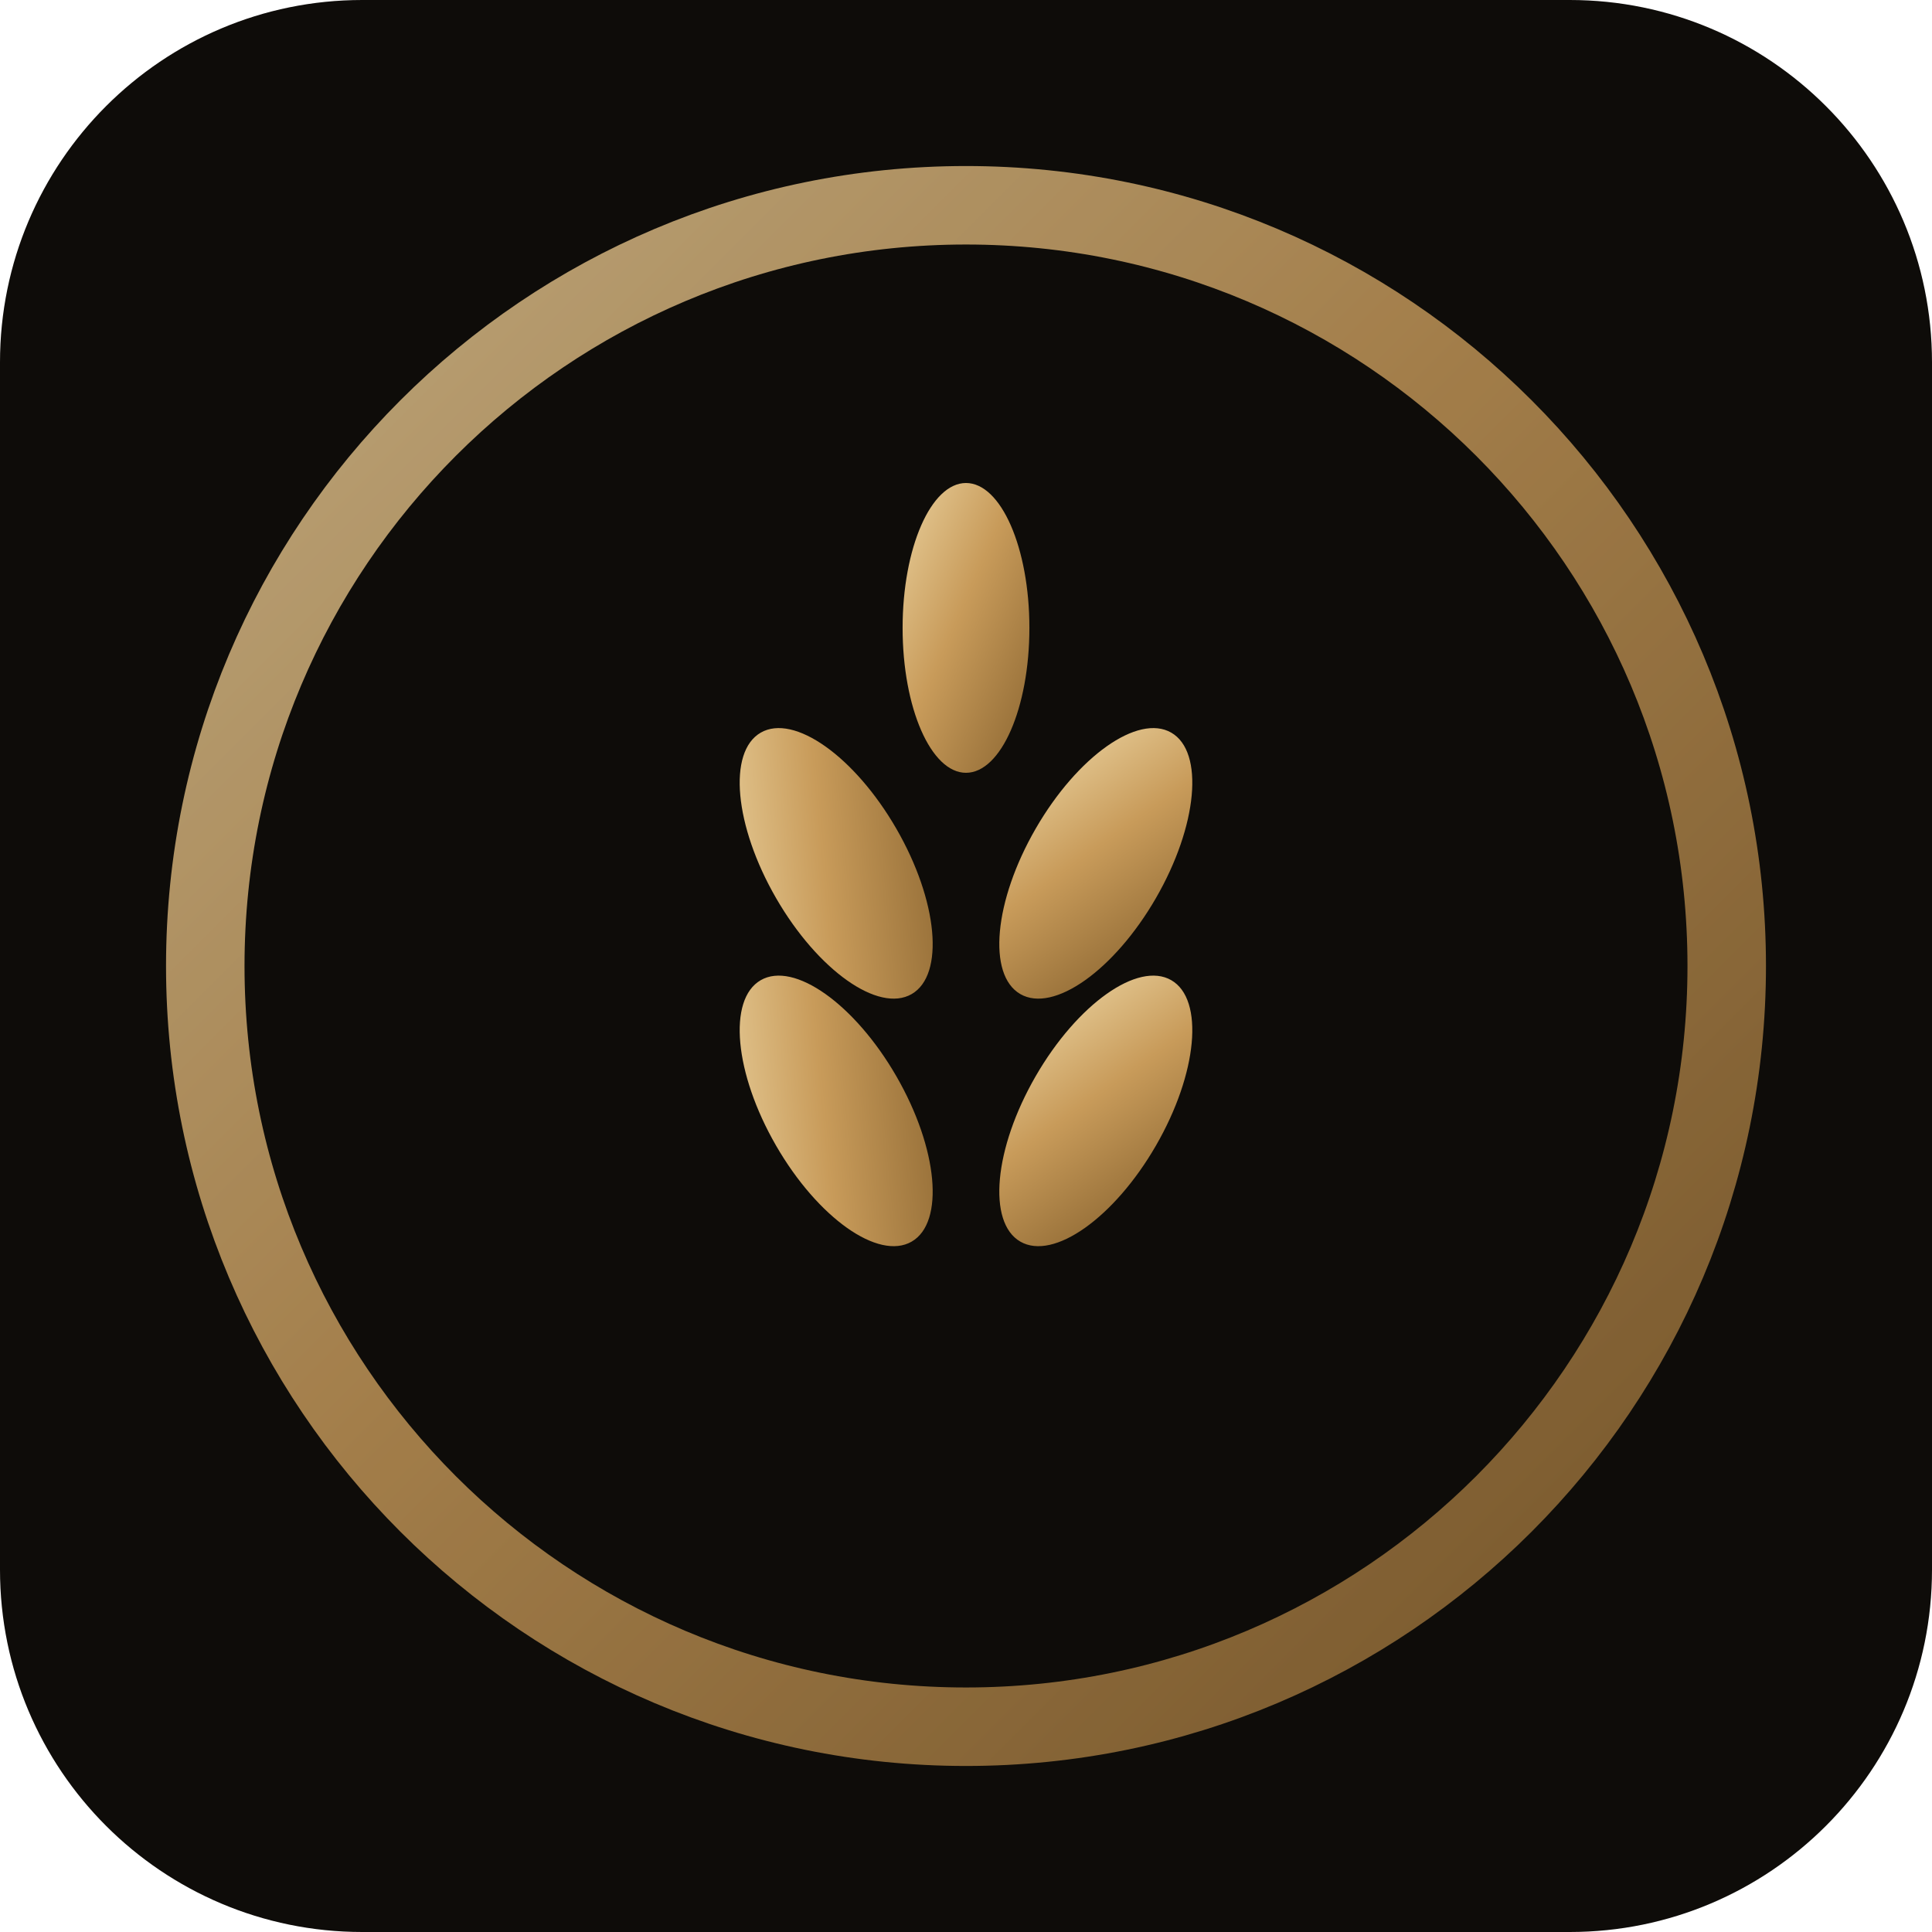
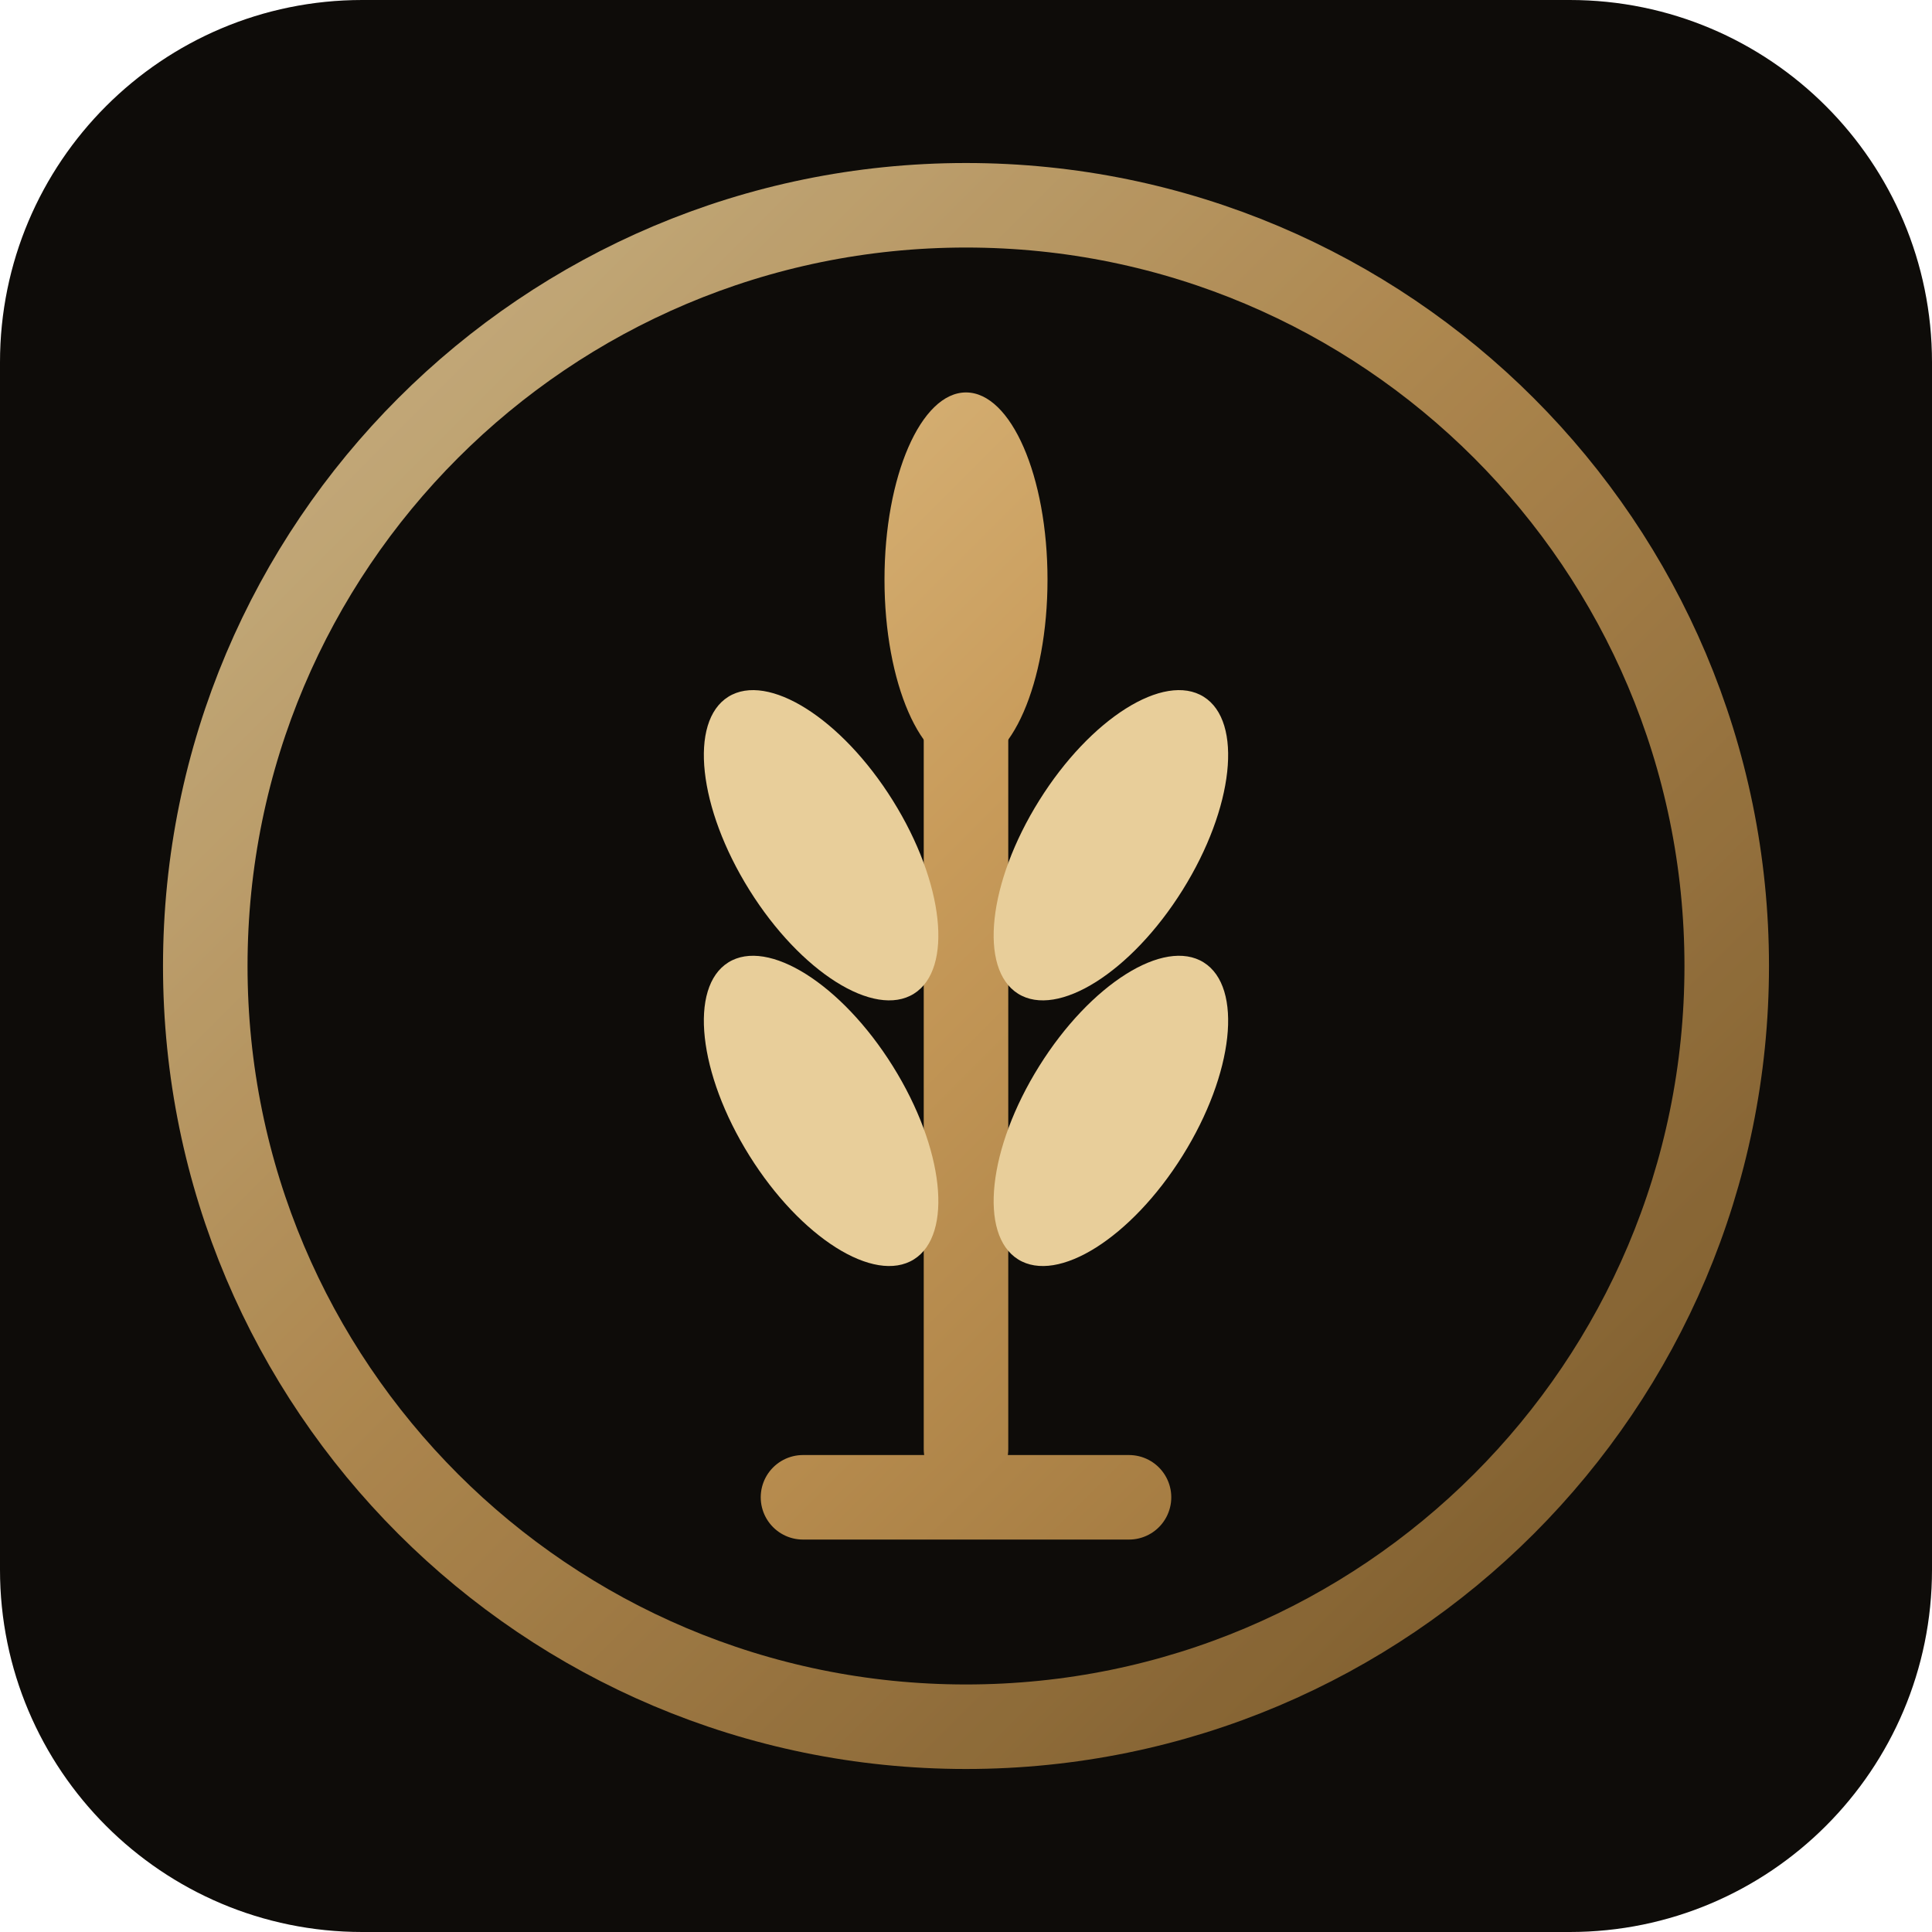
<svg xmlns="http://www.w3.org/2000/svg" viewBox="0 0 32 32" width="32" height="32">
  <defs>
-     <linearGradient id="gold" x1="0" y1="0" x2="1" y2="1">
+     <linearGradient id="gold" gradientUnits="userSpaceOnUse" x1="4" y1="4" x2="28" y2="28">
      <stop offset="0%" stop-color="#E8CE9A" />
      <stop offset="45%" stop-color="#C89B5A" />
      <stop offset="100%" stop-color="#8C6631" />
    </linearGradient>
  </defs>
  <rect width="32" height="32" rx="6" fill="#0E0C09" />
-   <circle cx="16" cy="16" r="12.6" fill="none" stroke="url(#gold)" stroke-width="1.3" opacity="0.8" />
+   <circle cx="16" cy="16" r="12.6" fill="none" stroke="url(#gold)" stroke-width="1.4" opacity="0.85" />
  <g fill="url(#gold)" stroke="url(#gold)">
-     <path d="M16 23.4V10.6" fill="none" stroke-width="1.3" stroke-linecap="round" />
-     <ellipse cx="16" cy="10.4" rx="1.05" ry="2.4" stroke="none" />
-     <ellipse cx="0" cy="0" rx="1.15" ry="2.5" stroke="none" transform="translate(18.15 14.3) rotate(30)" />
-     <ellipse cx="0" cy="0" rx="1.15" ry="2.5" stroke="none" transform="translate(13.85 14.3) rotate(-30)" />
-     <ellipse cx="0" cy="0" rx="1.15" ry="2.5" stroke="none" transform="translate(18.15 18.4) rotate(30)" />
-     <ellipse cx="0" cy="0" rx="1.15" ry="2.5" stroke="none" transform="translate(13.85 18.4) rotate(-30)" />
+     <path d="M16 24V9.5" fill="none" stroke-width="1.4" stroke-linecap="round" />
+     <ellipse cx="16" cy="9.6" rx="1.35" ry="3.1" stroke="none" />
+     <ellipse cx="0" cy="0" rx="1.4" ry="2.9" stroke="none" transform="translate(18.4 14) rotate(32)" />
+     <ellipse cx="0" cy="0" rx="1.4" ry="2.9" stroke="none" transform="translate(13.6 14) rotate(-32)" />
+     <ellipse cx="0" cy="0" rx="1.4" ry="2.9" stroke="none" transform="translate(18.4 18.4) rotate(32)" />
+     <ellipse cx="0" cy="0" rx="1.4" ry="2.9" stroke="none" transform="translate(13.6 18.4) rotate(-32)" />
+     <path d="M13.3 24.8h5.4" fill="none" stroke-width="1.4" stroke-linecap="round" />
  </g>
</svg>
